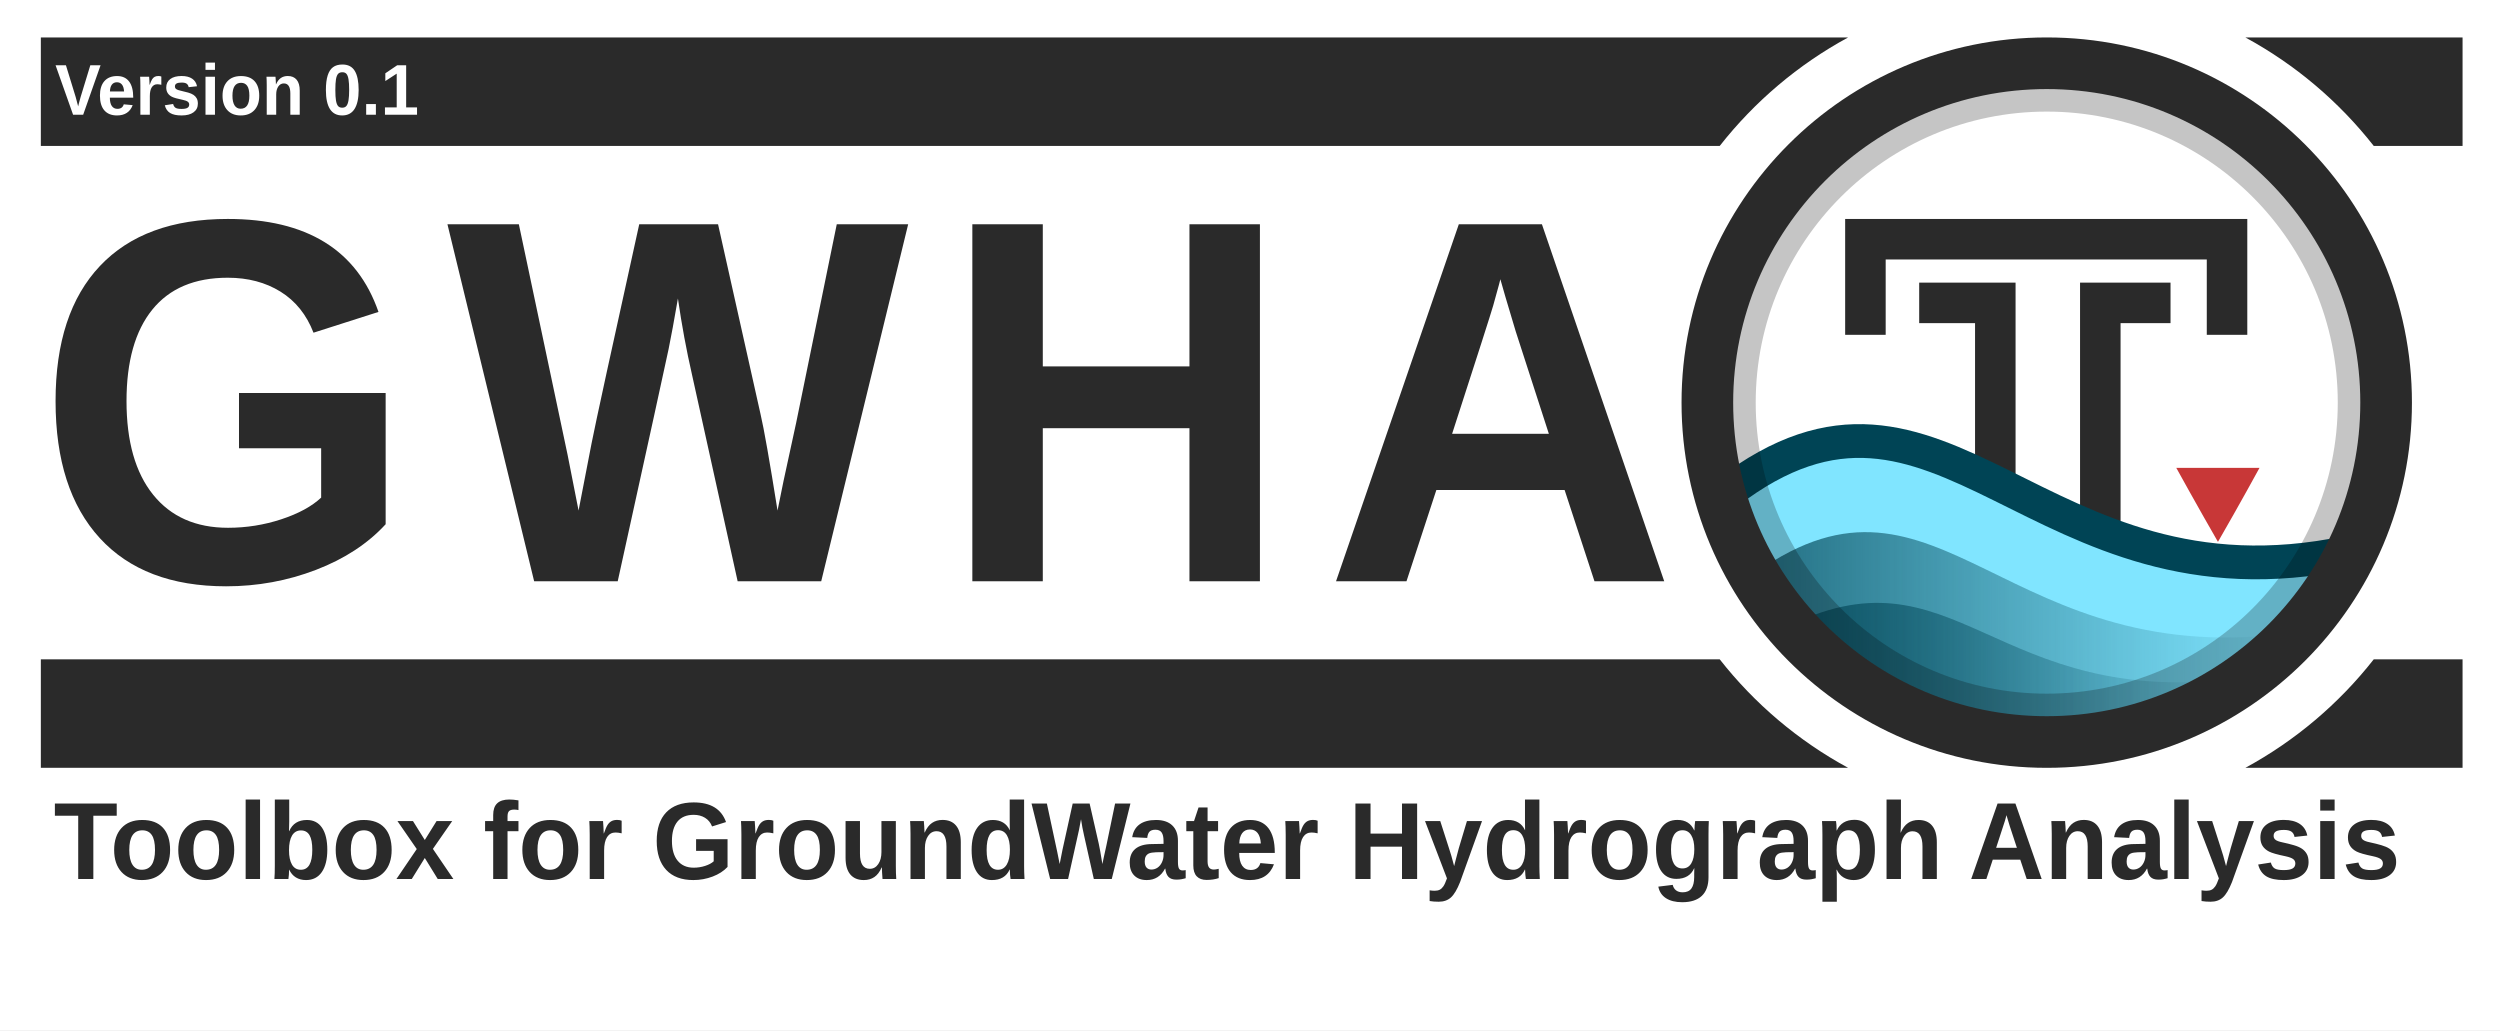
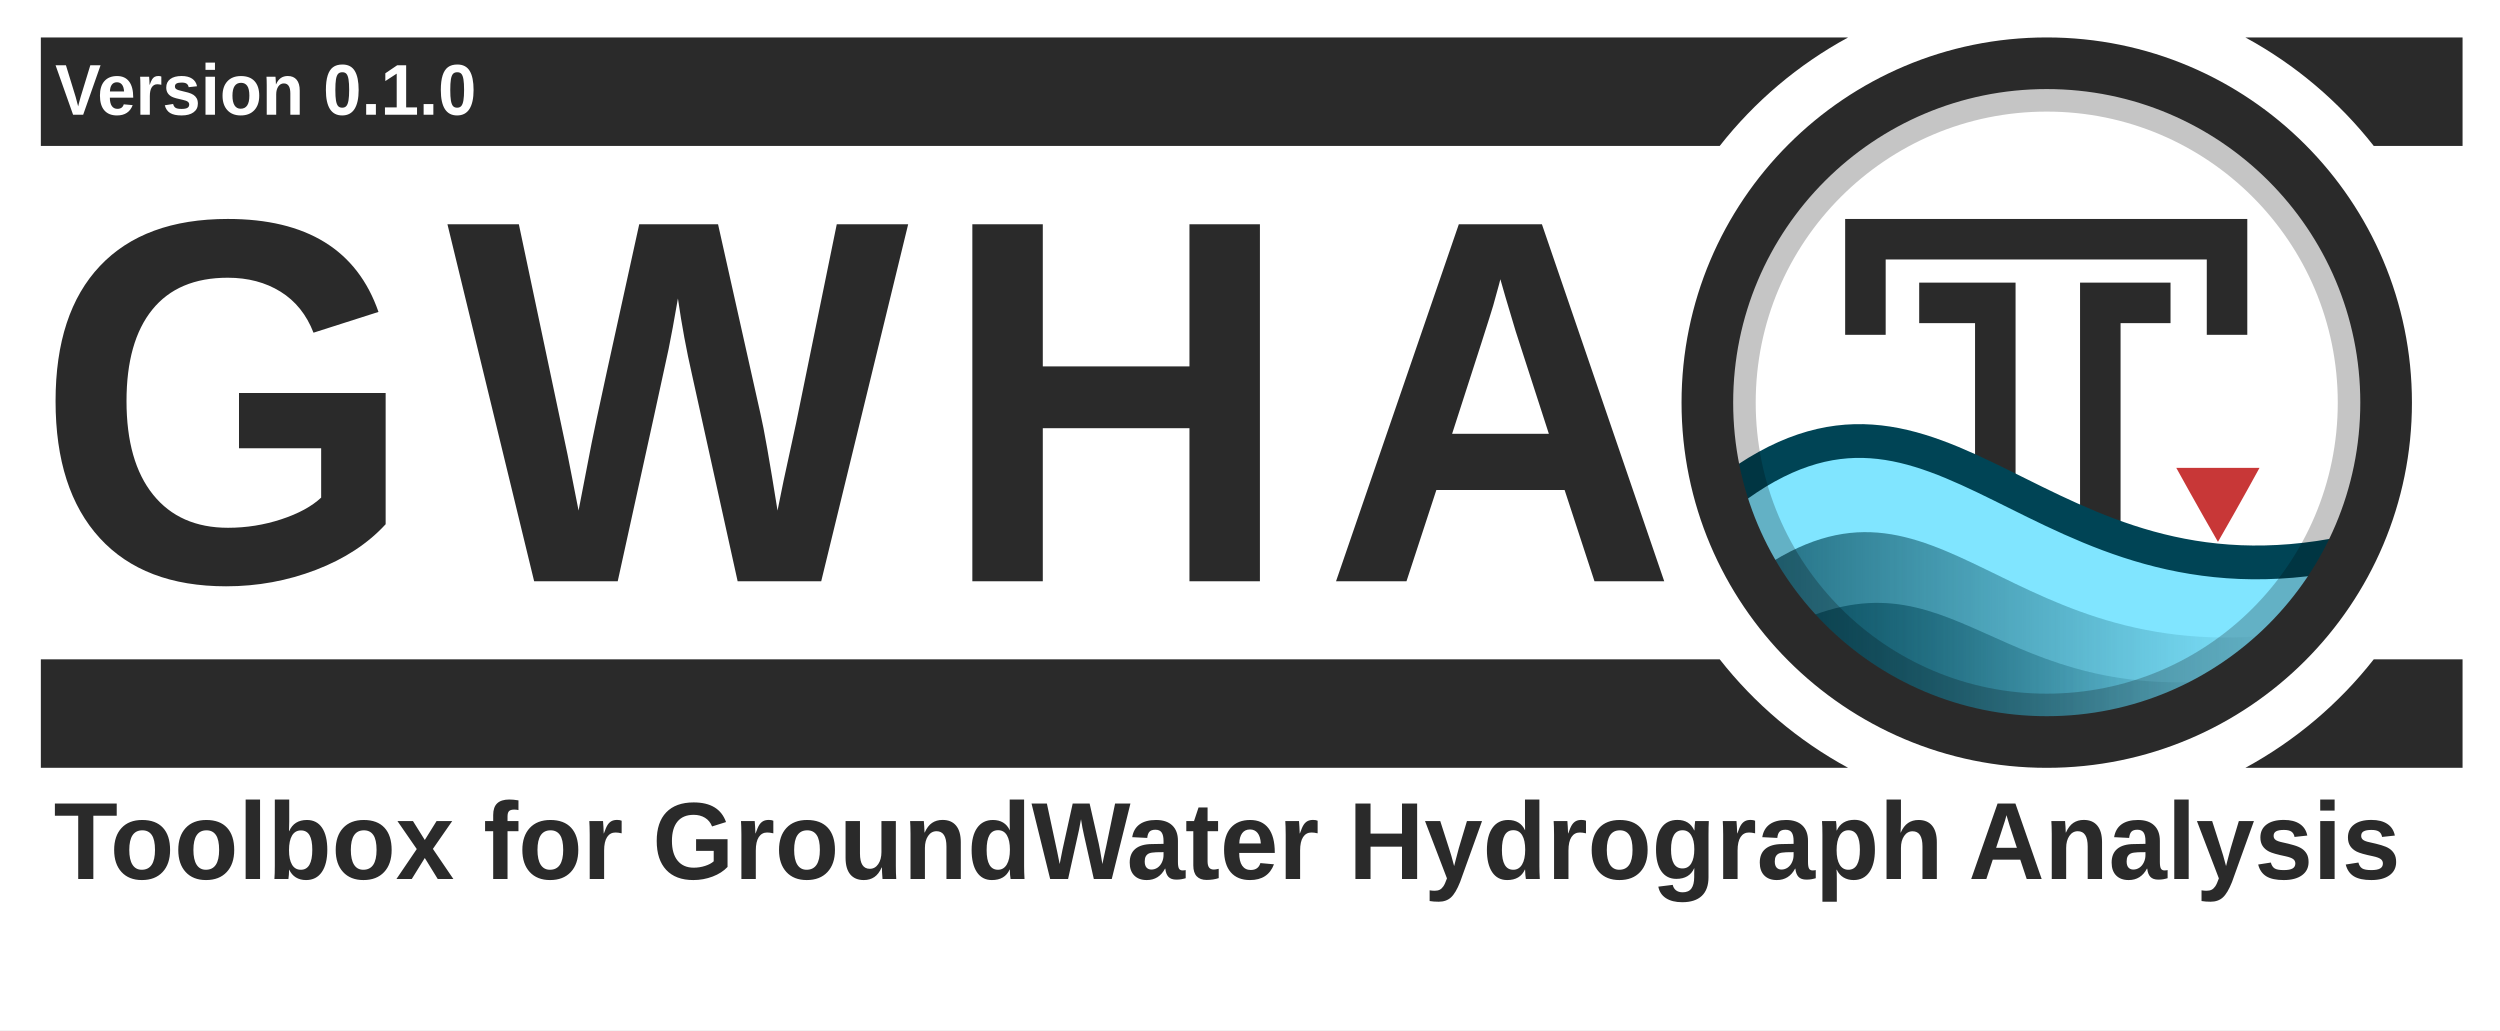
<svg xmlns="http://www.w3.org/2000/svg" xmlns:xlink="http://www.w3.org/1999/xlink" id="svg3336" style="enable-background:new" height="806.964" width="1958.314" version="1.1">
  <defs id="defs3338">
    <filter id="filter4254" style="color-interpolation-filters:sRGB">
      <feBlend id="feBlend4256" in2="BackgroundImage" mode="multiply" />
    </filter>
    <clipPath clipPathUnits="userSpaceOnUse" id="clipPath3962">
      <rect width="460.092" x="56.304" y="10.396" rx="230.027" height="460.093" style="fill:none;stroke:#ff0000;stroke-width:1.067;stroke-miterlimit:4;stroke-dasharray:none;enable-background:new" id="rect3964" clip-path="none" />
    </clipPath>
    <clipPath clipPathUnits="userSpaceOnUse" id="clipPath3973">
      <rect width="431.337" x="12.671" y="12.878" rx="215.65" height="431.337" style="fill:none;stroke:#ff0000;stroke-width:1;stroke-miterlimit:4;stroke-dasharray:none;enable-background:new" id="rect3975" clip-path="none" />
    </clipPath>
    <linearGradient id="linearGradient4067-5">
      <stop style="stop-color:#004354;stop-opacity:1;" offset="0" id="stop4069-0" />
      <stop style="stop-color:#004354;stop-opacity:0;" offset="1" id="stop4071-4" />
    </linearGradient>
    <linearGradient id="linearGradient4059-8">
      <stop style="stop-color:#004354;stop-opacity:1;" offset="0" id="stop4061-7" />
      <stop style="stop-color:#004354;stop-opacity:0;" offset="1" id="stop4063-6" />
    </linearGradient>
    <linearGradient id="linearGradient4190-6-2" y2="358" gradientUnits="userSpaceOnUse" x2="376" gradientTransform="matrix(1.0084,0,0,1.0084,-2.5546,-2)" y1="238" x1="256">
      <stop id="stop4186-77-0" style="stop-color:#00ccff;stop-opacity:1;" offset="0" />
      <stop id="stop4188-0-1" style="stop-color:#004354;stop-opacity:1;" offset="1" />
    </linearGradient>
    <linearGradient xlink:href="#linearGradient4067-5" id="linearGradient4144" gradientUnits="userSpaceOnUse" gradientTransform="matrix(1.232656,0,0,1.187506,1304.375,62.88054)" x1="60.435" y1="396.505" x2="357.194" y2="396.505" />
    <linearGradient xlink:href="#linearGradient4059-8" id="linearGradient4147" gradientUnits="userSpaceOnUse" gradientTransform="matrix(1.232656,0,0,1.238171,1301.909,37.7506)" x1="47.519" y1="376.82" x2="390.729" y2="376.82" />
  </defs>
  <rect style="opacity:1;fill:#ffffff;fill-opacity:1;stroke:none;stroke-width:18.812;stroke-linecap:square;stroke-linejoin:miter;stroke-miterlimit:4;stroke-dasharray:none;stroke-dashoffset:165;stroke-opacity:0.856;paint-order:normal" id="rect4941" width="1958.314" height="806.964" x="0" y="0" ry="0" />
  <path style="opacity:1;fill:#2a2a2a;fill-opacity:1;stroke:none;stroke-width:59.875;stroke-linecap:square;stroke-linejoin:miter;stroke-miterlimit:4;stroke-dasharray:none;stroke-dashoffset:165;stroke-opacity:1;paint-order:normal;enable-background:new" d="M 31.99,29.325 V 114.325 H 1347.095 c 27.272,-34.752 61.489,-63.767 100.598,-85 z m 1726.844,0 c 39.108,21.233 73.325,50.248 100.598,85 h 69.559 V 29.325 Z M 31.99,516.461 v 85 H 1447.693 c -39.108,-21.233 -73.324,-50.249 -100.596,-85 z m 1827.439,0 c -27.272,34.751 -61.488,63.767 -100.596,85 h 170.156 v -85 z" id="rect4534-8-6" />
  <g id="layer6" style="opacity:0.3;filter:url(#filter4254)" transform="translate(1749.09,15.50659)" clip-path="url(#clipPath3962)" />
  <g id="layer1" style="display:none" transform="translate(1140.41,-520.0235)">
    <path id="path3774" d="m 177.12,614.784 h 191.883 c 154.987,0 177.12,22.119 177.12,176.96 v 153.813 c 0,154.837 -22.141,176.96 -177.12,176.96 H 177.12 C 22.144,1122.517 0,1100.331 0,945.515 V 791.701 c 0,-154.837 22.141,-176.96 177.12,-176.96 z" style="display:inline;fill:#0000ff;fill-opacity:0.081;stroke:#0000ff;stroke-width:1.067" />
    <circle id="path4118" style="color:#000000;display:inline;fill:#0000ff;fill-opacity:0.081;stroke:#0000ff;stroke-width:1.067;enable-background:accumulate" cx="273.067" cy="868.651" r="153.6" />
    <rect id="rect4152" style="color:#000000;display:inline;fill:#0000ff;fill-opacity:0.081;stroke:#0000ff;stroke-width:1.067;stroke-linecap:round;stroke-linejoin:round;enable-background:accumulate" height="290.133" width="290.133" y="723.584" x="128" />
    <rect id="rect4154" style="color:#000000;display:inline;fill:#0000ff;fill-opacity:0.081;stroke:#0000ff;stroke-width:1.067;stroke-linecap:round;stroke-linejoin:round;enable-background:accumulate" height="256" width="324.267" y="740.651" x="110.933" />
    <rect id="rect4156" style="color:#000000;display:inline;fill:#0000ff;fill-opacity:0.081;stroke:#0000ff;stroke-width:1.067;stroke-linecap:round;stroke-linejoin:round;enable-background:accumulate" height="324.267" width="256" y="706.517" x="145.067" />
  </g>
  <text xml:space="preserve" style="font-style:normal;font-variant:normal;font-weight:bold;font-stretch:normal;font-size:14.013px;line-height:150;font-family:'liberation sans';-inkscape-font-specification:'liberation sans Bold';letter-spacing:25px;word-spacing:0px;fill:#2a2a2a;fill-opacity:1;stroke:none;stroke-width:1.067;enable-background:new" x="28.64" y="442.077" id="text3084-4-2" transform="scale(0.9709578,1.029911)">
    <tspan x="28.64" y="442.077" id="tspan3086-5-7" style="font-style:normal;font-variant:normal;font-weight:bold;font-stretch:normal;font-size:394.62px;line-height:150;font-family:'liberation sans';-inkscape-font-specification:'liberation sans Bold';letter-spacing:25px;word-spacing:0px;fill:#2a2a2a;fill-opacity:1;stroke-width:1.067">
      <tspan x="28.64" y="442.077" style="font-style:normal;font-variant:normal;font-weight:bold;font-stretch:normal;line-height:150;font-family:'liberation sans';-inkscape-font-specification:'liberation sans Bold';letter-spacing:25px;word-spacing:0px;fill:#2a2a2a;fill-opacity:1;stroke-width:1.067" id="tspan3088-9-3">GWHA</tspan>
    </tspan>
  </text>
  <rect x="-36.318" y="1.132" width="512" height="480" style="color:#000000;fill:#ffffff;enable-background:accumulate" id="rect4158" clip-path="url(#clipPath3973)" transform="matrix(1.232656,0,0,1.232656,1321.997,34.12711)" />
  <g id="g4537" transform="translate(31.98994,-45.26346)">
    <path id="path2995-6" d="m 1652.369,282.52 h -39.132 v 254.214" style="fill:none;fill-opacity:0;stroke:#2a2a2a;stroke-width:31.737;stroke-linecap:square;stroke-linejoin:miter;stroke-miterlimit:4;stroke-dasharray:none;stroke-opacity:1" />
    <path style="display:inline;fill:none;fill-opacity:0;stroke:#2a2a2a;stroke-width:31.737;stroke-linecap:square;stroke-linejoin:miter;stroke-miterlimit:4;stroke-dasharray:none;stroke-opacity:1;enable-background:new" d="m 1429.239,291.669 v -59.019 h 283.269 v 59.019" id="path3765" />
    <path id="path2995" d="m 1487.231,282.52 h 43.754 v 251.784" style="fill:none;fill-opacity:0;stroke:#2a2a2a;stroke-width:31.737;stroke-linecap:square;stroke-linejoin:miter;stroke-miterlimit:4;stroke-dasharray:none;stroke-opacity:1" />
  </g>
  <path d="m 1769.915,366.507 h -65.169 c 0,0 17.357,31.481 32.605,57.892 0.032,0 0.032,-0.021 0.032,-0.021 l 0.031,-0.032 0.032,-0.032 0.031,-0.021 c 17.058,-29.545 32.482,-57.853 32.482,-57.853 z" style="color:#000000;display:inline;fill:#c83737;fill-opacity:1;stroke-width:1.233;enable-background:new" id="path4622" />
  <path style="display:inline;fill:#80e5ff;fill-opacity:1;stroke:#004455;stroke-width:26.448;stroke-linecap:round;stroke-linejoin:round;stroke-miterlimit:4;stroke-dasharray:none;stroke-opacity:1;enable-background:new" d="m 1353.265,385.864 c -0.687,96.283 117.861,163.669 158.901,179.743 138.732,50.116 289.911,-38.339 326.938,-132.758 -245.523,51.493 -316.944,-176.561 -485.84,-46.985 z" id="path3852" />
  <path style="display:inline;opacity:0.75;fill:url(#linearGradient4147);fill-opacity:1;stroke:none;stroke-width:1.233;enable-background:new" d="m 1376.09,448.052 c 27.577,48.555 117.65,120.104 156.337,130.939 118.013,2.581 195.533,-27.946 268.73,-84.028 -231.445,34.711 -280.508,-148.914 -425.066,-46.911 z" id="path3852-7-7" />
  <path style="display:inline;opacity:0.75;fill:url(#linearGradient4144);fill-opacity:1;stroke:none;stroke-width:1.233;enable-background:new" d="m 1396.482,492.522 c 23.516,37.303 108.542,82.443 141.532,90.767 95.209,1.371 159.995,-18.804 219.07,-52.337 -197.362,26.667 -224.207,-108.202 -360.602,-38.43 z" id="path3852-7" />
  <rect width="487.995" x="1359.265" y="71.394" rx="243.977" height="487.996" style="opacity:0.23;fill:none;stroke:#000000;stroke-width:32.049;stroke-miterlimit:4;stroke-dasharray:none" id="rect16-9" ry="243.977" />
  <rect width="531.69" x="1337.418" y="49.547" rx="265.822" height="531.691" style="fill:none;fill-opacity:1;stroke:#2a2a2a;stroke-width:40.447;stroke-miterlimit:4;stroke-dasharray:none;stroke-opacity:1" id="rect16-5" clip-path="none" ry="265.822" />
  <text xml:space="preserve" style="font-style:normal;font-variant:normal;font-weight:normal;font-stretch:normal;font-size:89.345px;line-height:0%;font-family:'Liberation Sans';-inkscape-font-specification:'Liberation Sans';letter-spacing:0px;word-spacing:8.194px;fill:#2a2a2a;fill-opacity:1;stroke:none;stroke-width:1.978" x="43" y="673.738" id="text3090" transform="scale(0.9785241,1.021947)">
    <tspan x="43" y="673.738" id="tspan3092" style="font-style:normal;font-variant:normal;font-weight:bold;font-stretch:normal;font-size:84.042px;line-height:1.25;font-family:'Liberation Sans';-inkscape-font-specification:'Liberation Sans Bold';letter-spacing:0px;word-spacing:9.573px;fill:#2a2a2a;fill-opacity:1;stroke-width:1.978">
      <tspan x="43" y="673.738" style="font-style:normal;font-variant:normal;font-weight:bold;font-stretch:normal;font-size:84.042px;font-family:'Liberation Sans';-inkscape-font-specification:'Liberation Sans Bold';letter-spacing:0px;word-spacing:9.573px;fill:#2a2a2a;fill-opacity:1;stroke-width:1.978" id="tspan3094">Toolbox for GroundWater Hydrograph Analysis</tspan>
    </tspan>
  </text>
  <g style="enable-background:new" id="g4559" transform="translate(151.0537,502.8309)">
    <text transform="scale(0.9785241,1.021947)" id="text3090-4" y="-404.07" x="-110.267" style="font-style:normal;font-variant:normal;font-weight:normal;font-stretch:normal;font-size:58.638px;line-height:0%;font-family:'Liberation Sans';-inkscape-font-specification:'Liberation Sans';letter-spacing:0px;word-spacing:5.378px;fill:#ffffff;fill-opacity:1;stroke:none;stroke-width:1.298;enable-background:new" xml:space="preserve">
-       <tspan style="font-style:normal;font-variant:normal;font-weight:bold;font-stretch:normal;font-size:55.157px;line-height:1.25;font-family:'Liberation Sans';-inkscape-font-specification:'Liberation Sans Bold';letter-spacing:0px;word-spacing:6.283px;fill:#ffffff;fill-opacity:1;stroke-width:1.298" id="tspan3092-0" y="-404.07" x="-110.267">Version 0.1<tspan id="tspan3094-4" style="font-style:normal;font-variant:normal;font-weight:bold;font-stretch:normal;font-size:55.157px;font-family:'Liberation Sans';-inkscape-font-specification:'Liberation Sans Bold';letter-spacing:0px;word-spacing:6.283px;fill:#ffffff;fill-opacity:1;stroke-width:1.298" y="-404.07" x="-110.267" />
+       <tspan style="font-style:normal;font-variant:normal;font-weight:bold;font-stretch:normal;font-size:55.157px;line-height:1.25;font-family:'Liberation Sans';-inkscape-font-specification:'Liberation Sans Bold';letter-spacing:0px;word-spacing:6.283px;fill:#ffffff;fill-opacity:1;stroke-width:1.298" id="tspan3092-0" y="-404.07" x="-110.267">Version 0.1.0<tspan id="tspan3094-4" style="font-style:normal;font-variant:normal;font-weight:bold;font-stretch:normal;font-size:55.157px;font-family:'Liberation Sans';-inkscape-font-specification:'Liberation Sans Bold';letter-spacing:0px;word-spacing:6.283px;fill:#ffffff;fill-opacity:1;stroke-width:1.298" y="-404.07" x="-110.267" />
      </tspan>
    </text>
  </g>
</svg>
